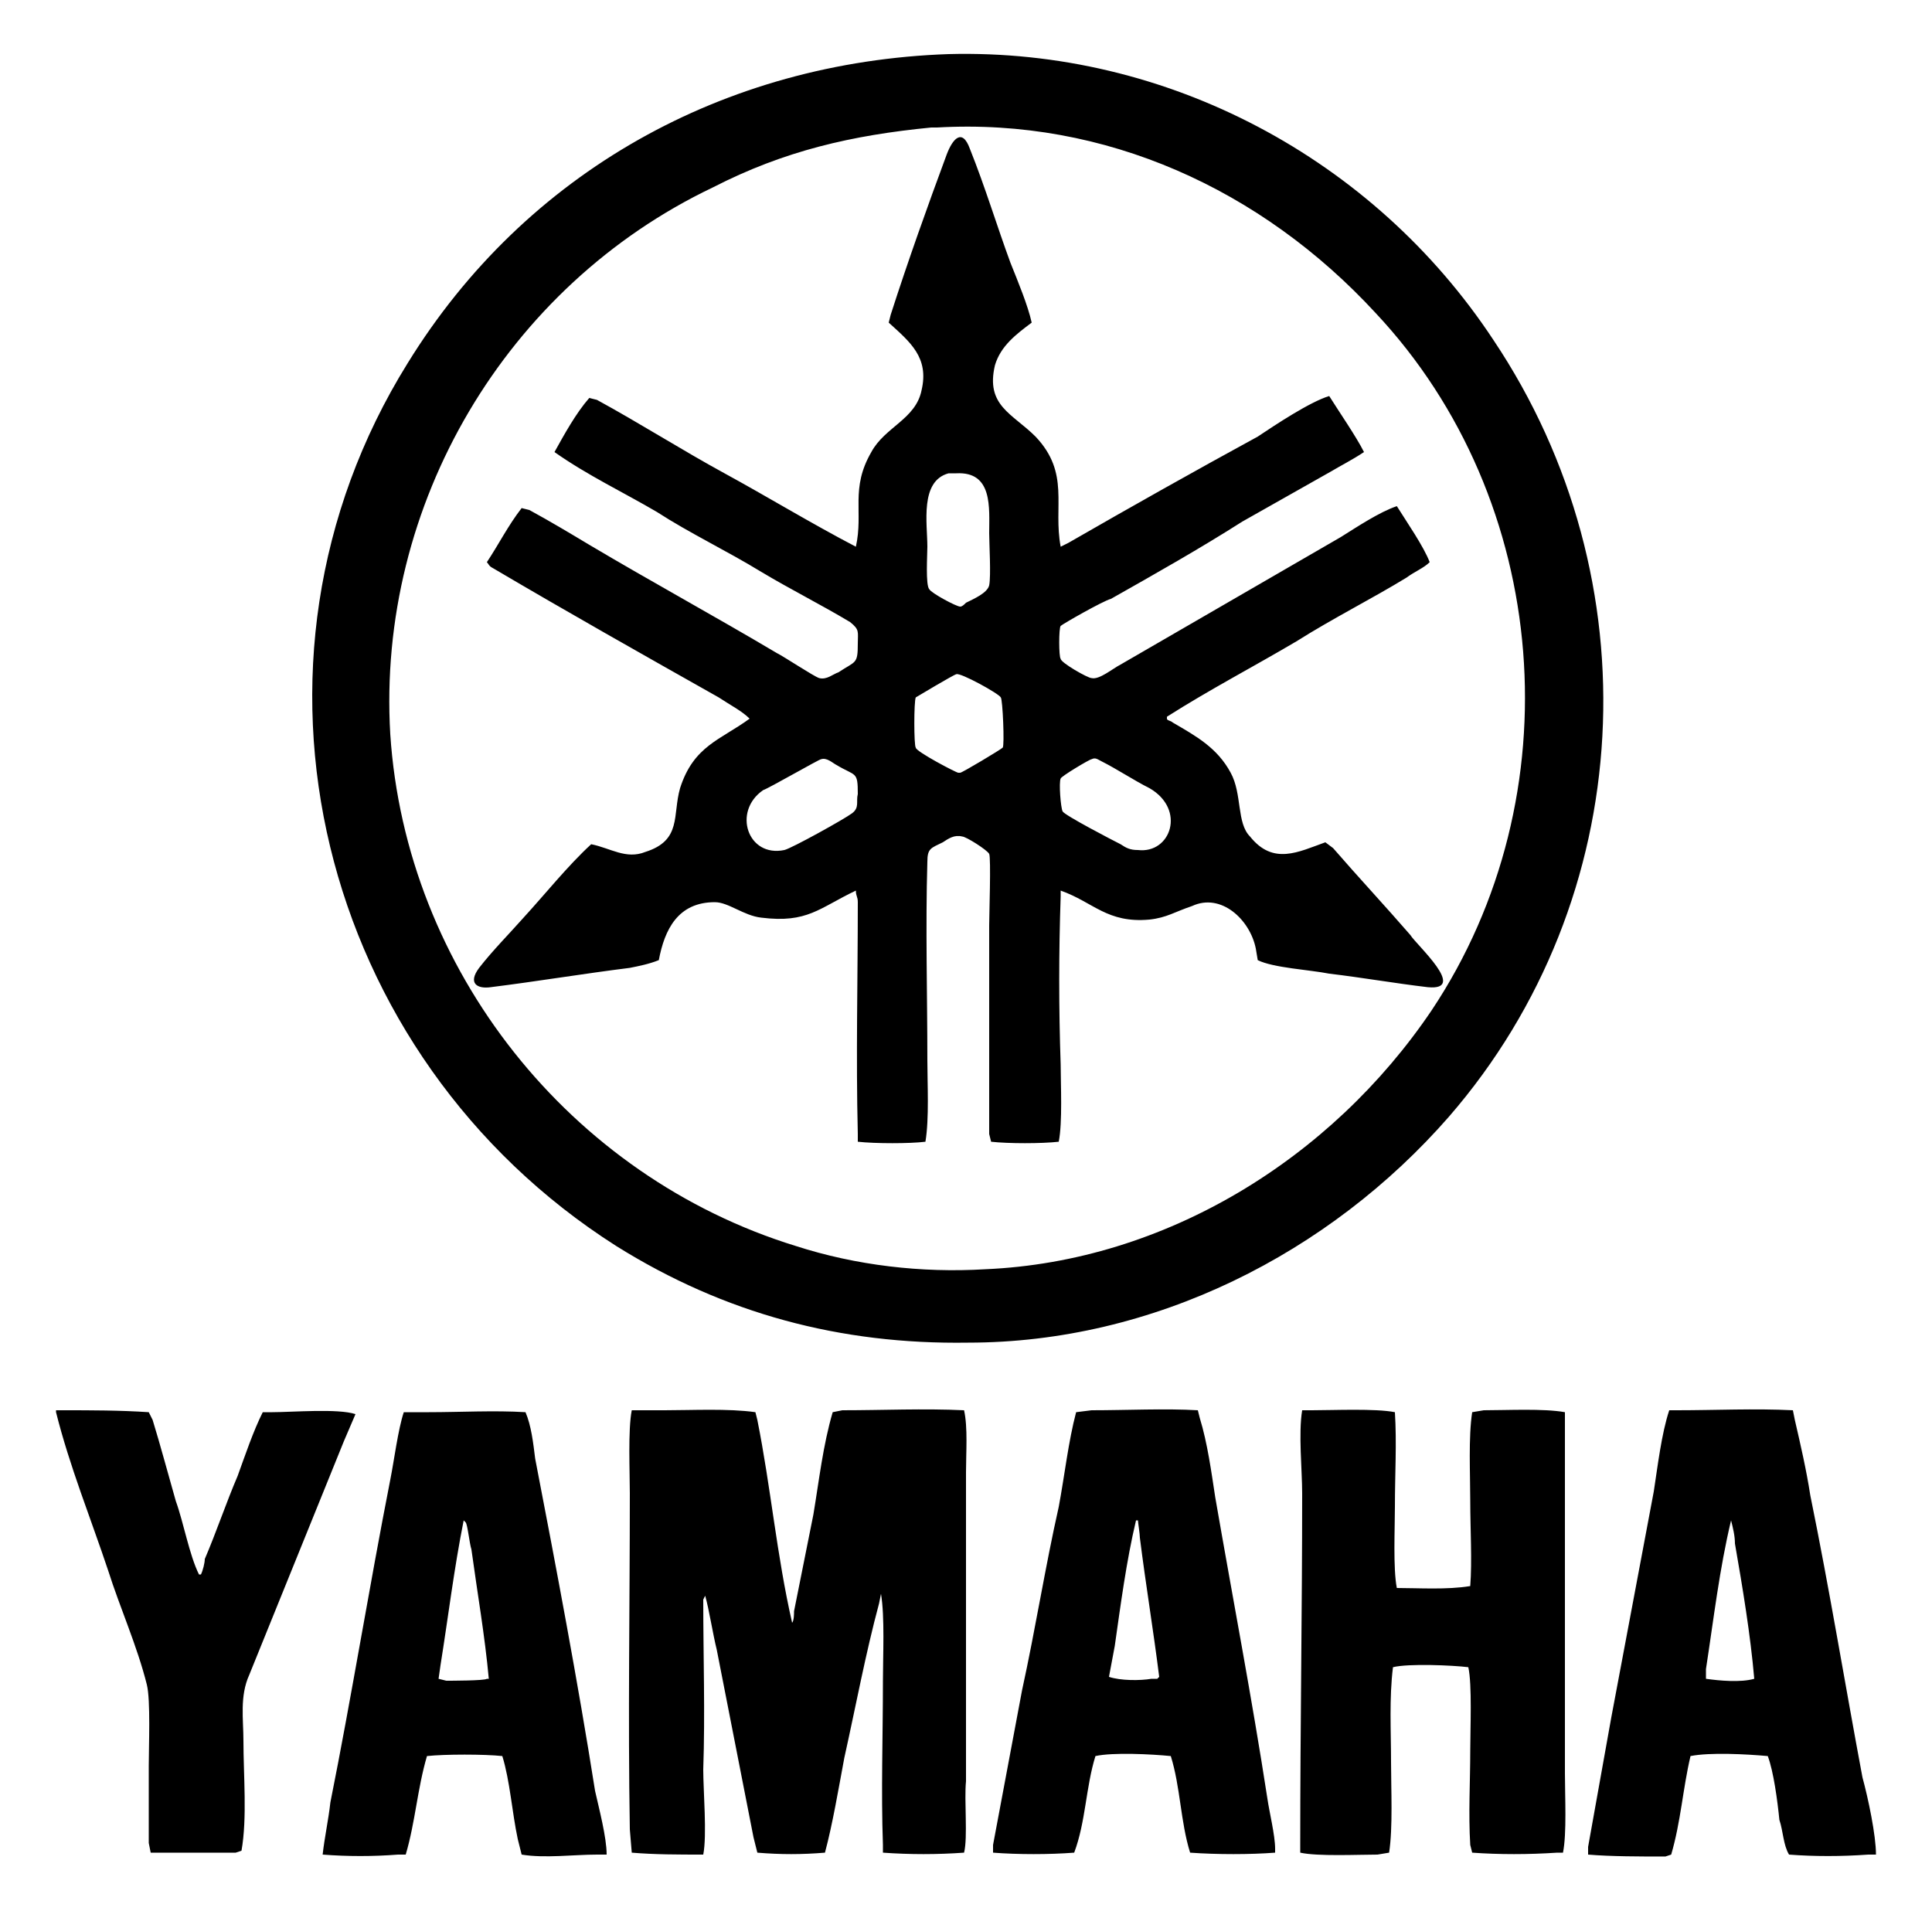
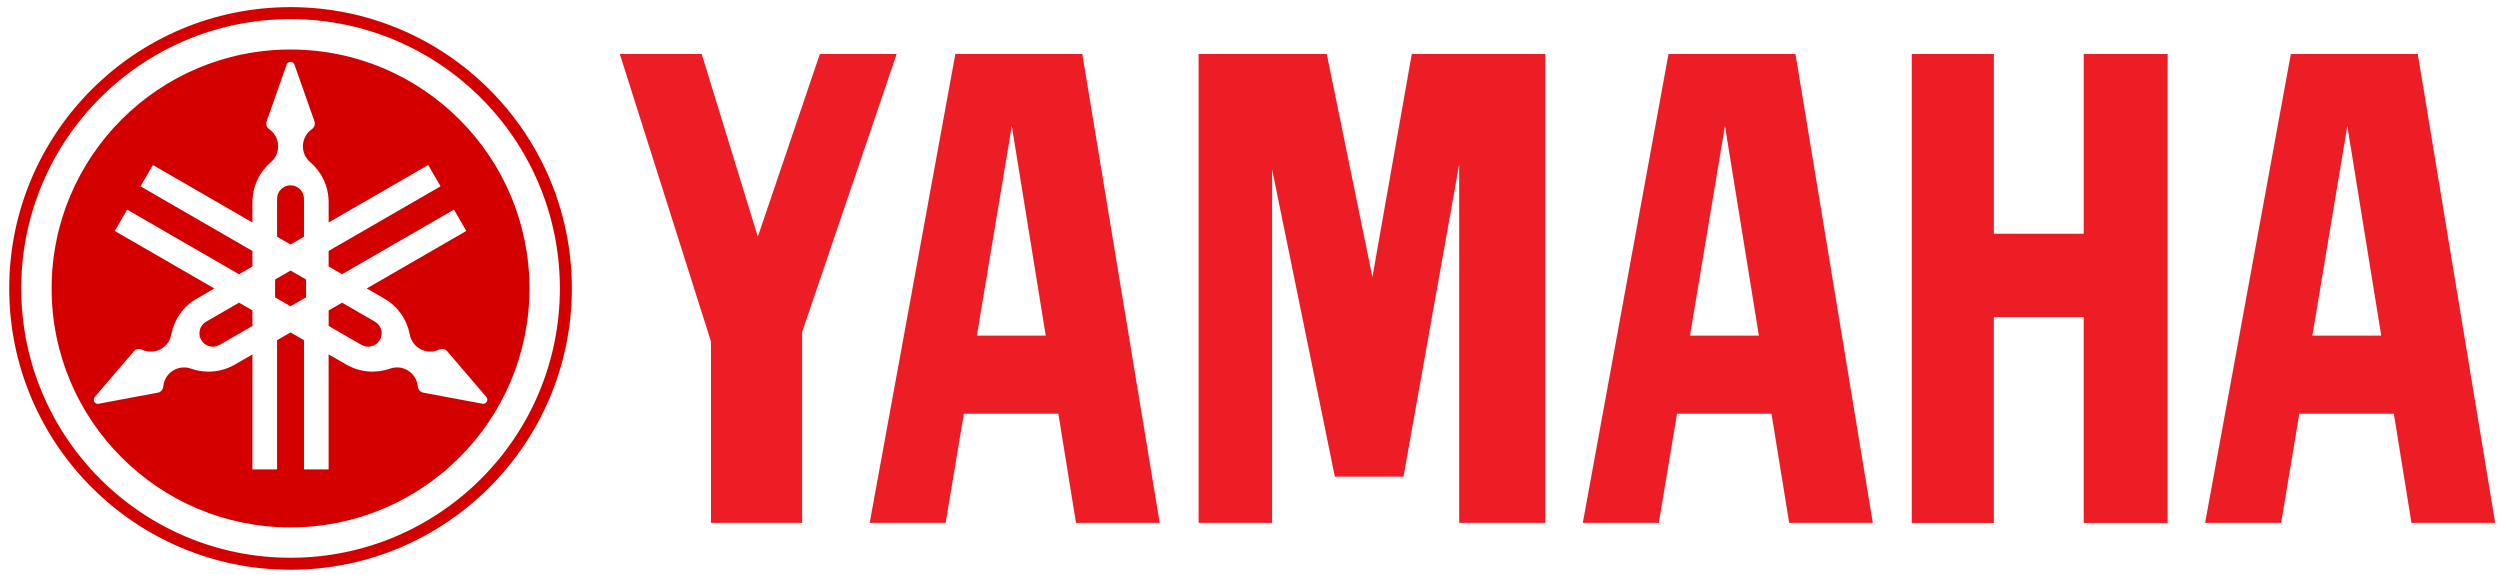
- <svg xmlns="http://www.w3.org/2000/svg" viewBox="0 0 1000 989">
-   <path fill="currentColor" fill-rule="evenodd" d="M491 28c-116 4-219 61-280 160-97 156-46 359 108 457 56 35 116 51 182 50 96 0 187-46 249-117 98-113 106-278 23-402-62-94-169-151-282-148zM482 66c-41 4-76 12-113 31-107 51-174 164-167 283 8 122 93 229 210 265 31 10 65 14 98 12 93-4 179-57 231-134 74-111 62-264-29-361-59-64-140-101-227-96h-3zM460 167c11 10 21 18 17 35-3 15-19 19-26 32-11 19-4 31-8 49-23-12-46-26-68-38-22-12-44-26-66-38l-4-1c-7 8-13 19-18 28 17 12 36 21 53 31 17 11 36 20 54 31 15 9 31 17 46 26 5 4 4 5 4 11 0 11-1 9-10 15-3 1-6 4-10 3-3-1-18-11-22-13-32-19-65-37-97-56-10-6-20-12-31-18l-4-1c-7 9-12 19-18 28 1 1 1 2 3 3 39 23 78 45 117 67 6 4 12 7 16 11-15 11-29 14-36 36-4 14 1 27-18 33-10 4-18-2-28-4-12 11-24 26-35 38-8 9-16 17-23 26-6 8-1 11 6 10 24-3 48-7 72-10 5-1 10-2 15-4 3-16 10-30 29-30 7 0 15 7 24 8 24 3 30-5 49-14 0 3 1 3 1 6 0 40-1 80 0 120v4c9 1 27 1 35 0 2-12 1-30 1-42 0-34-1-69 0-103 0-7 2-7 8-10 3-2 6-4 10-3 2 0 13 7 14 9 1 2 0 32 0 37 0 36 0 72 0 108l1 4c9 1 26 1 35 0 2-10 1-30 1-40-1-29-1-58 0-87v-3c17 6 24 17 46 15 9-1 13-4 22-7 15-7 30 7 33 22l1 6c8 4 27 5 37 7 17 2 34 5 51 7 21 2-6-22-9-27-13-15-27-30-40-45l-4-3c-14 5-27 12-39-3-7-7-4-22-10-33-7-13-18-19-30-26-1-1-3-1-3-2v-1c22-14 45-26 67-39 19-12 39-22 57-33 4-3 9-5 12-8-3-8-12-21-17-29-9 3-21 11-29 16l-114 66c-4 2-11 8-15 7-2 0-16-8-16-10-1-1-1-16 0-17 1-1 22-13 26-14 23-13 46-26 68-40l46-26c5-3 11-6 17-10-4-8-13-21-18-29-10 3-28 15-37 21-33 18-65 36-98 55l-4 2c-4-21 5-38-13-57-12-12-26-16-21-37 3-10 11-16 19-22-2-9-7-21-11-31-7-19-13-39-21-59-4-11-9-5-12 3-10 27-20 55-29 83l-1 4zM491 245c-15 4-11 26-11 38 0 4-1 20 1 22 1 2 14 9 16 9 1 0 2-1 3-2 4-2 11-5 12-9 1-5 0-22 0-27 0-13 2-32-17-31h-4zM495 349c-1 0-21 12-21 12-1 2-1 25 0 26 0 2 21 13 22 13h1c1 0 21-12 22-13 1-1 0-25-1-26-1-2-21-13-23-12zM425 393c-1 0-27 15-30 16-16 11-8 35 11 31 4-1 31-16 35-19 4-3 2-6 3-10 0-12-1-9-11-15-2-1-5-4-8-3zM565 393c-1 0-16 9-16 10-1 2 0 15 1 17 1 2 26 15 30 17 3 2 5 3 9 3 17 2 25-21 6-32-8-4-17-10-25-14-2-1-3-2-5-1zM29 731c7 28 18 55 27 82 6 19 15 39 20 59 2 8 1 32 1 42v40l1 5c14 0 29 0 44 0l3-1c3-17 1-39 1-57 0-11-2-23 3-34l49-121 6-14c-9-3-33-1-43-1h-5c-5 10-9 22-13 33-6 14-11 29-17 43 0 2-1 6-2 8h-1c-5-10-8-27-12-38-4-14-8-29-12-42l-2-4c-15-1-30-1-44-1-1 0-3 0-4 0v1zM209 731c-3 9-5 25-7 35-11 56-20 112-31 167-1 9-3 18-4 27 13 1 26 1 39 0h4c5-17 6-34 11-51 9-1 30-1 39 0 4 13 5 29 8 43l2 8c12 2 27 0 39 0h5c0-9-4-24-6-33-9-57-20-115-31-172-1-8-2-17-5-24-16-1-34 0-50 0h-13zM327 730c-2 10-1 32-1 43 0 58-1 116 0 174l1 12c12 1 24 1 37 1 2-10 0-33 0-44 1-29 0-59 0-88l1-2c2 7 4 20 6 28l19 97 2 8c12 1 23 1 35 0 4-15 7-33 10-49 6-27 11-54 18-80l1-5c2 12 1 32 1 45 0 29-1 57 0 85v4c14 1 28 1 42 0 2-8 0-27 1-37 0-54 0-107 0-160 0-10 1-23-1-32-21-1-42 0-63 0l-5 1c-5 17-7 35-10 53l-10 50c0 1 0 5-1 6-8-35-11-70-18-105l-1-4c-14-2-33-1-47-1h-17zM557 731c-4 15-6 33-9 49-7 31-12 63-19 95l-15 80v4c13 1 29 1 42 0 6-16 6-34 11-50 9-2 29-1 39 0 5 16 5 34 10 50 14 1 31 1 44 0v-2c0-7-3-19-4-26-8-52-18-104-27-156-2-13-4-28-8-41l-1-4c-17-1-37 0-55 0l-8 1zM674 730c-2 12 0 31 0 43 0 61-1 121-1 181v5c9 2 30 1 40 1l6-1c2-13 1-33 1-47 0-16-1-33 1-49 8-2 31-1 39 0 2 9 1 32 1 43 0 16-1 33 0 49l1 4c14 1 29 1 44 0h3c2-10 1-29 1-41 0-59 0-118 0-177v-10c-11-2-30-1-42-1l-6 1c-2 13-1 32-1 46 0 14 1 31 0 44-12 2-27 1-38 1-2-10-1-31-1-42 0-17 1-33 0-49-10-2-32-1-43-1h-5zM864 730c-4 12-6 29-8 42l-22 117c-4 22-8 45-12 67v4c12 1 27 1 40 1l3-1c5-17 6-34 10-51 10-2 29-1 40 0 3 8 5 23 6 33 2 6 2 13 5 18 13 1 27 1 41 0h4c0-10-4-29-7-40-9-48-17-97-27-146-2-13-5-26-8-39l-1-5c-20-1-40 0-60 0h-4zM240 787c-5 25-8 50-12 75l-1 7 4 1c2 0 20 0 21-1h1c-2-22-6-45-9-67-1-3-2-13-3-14l-1-1zM588 787c-5 21-8 44-11 65l-3 16c6 2 16 2 22 1h3l1-1c-3-24-7-48-10-72 0-2-1-8-1-9h-1zM896 787c-6 25-9 51-13 77v5c7 1 18 2 25 0-2-23-6-47-10-70 0-4-1-8-2-12z" />
+ <svg xmlns="http://www.w3.org/2000/svg" width="100" height="23" viewBox="0 0 26.458 6.085" version="1.1" id="svg5">
+   <defs id="defs2" />
+   <g id="layer1">
+     <g id="g131-9" transform="matrix(0.1500316,0,0,0.1500316,7.456749,-8.10206)">
+       <path id="path2-6-2" d="m -29.209,54.504 c -10.955,0 -19.841,8.886 -19.841,19.842 0,10.958 8.886,19.845 19.841,19.845 10.962,0 19.845,-8.887 19.845,-19.845 2.65e-4,-10.957 -8.883,-19.842 -19.845,-19.842 z m 0,0.846 c 10.497,0 19.001,8.506 19.001,18.996 2.64e-4,10.492 -8.504,18.999 -19.001,18.999 -10.49,0 -18.995,-8.507 -18.995,-18.999 0,-10.49 8.505,-18.996 18.995,-18.996 z m 0,2.144 c -9.306,0 -16.851,7.548 -16.851,16.856 0,9.31 7.545,16.854 16.851,16.854 9.311,0 16.856,-7.544 16.856,-16.854 2.64e-4,-9.308 -7.545,-16.856 -16.856,-16.856 z m 0,0.872 c 0.132,0 0.242,0.083 0.281,0.198 l 1.41,3.999 c 0.017,0.052 0.022,0.102 0.022,0.155 0,0.162 -0.078,0.306 -0.203,0.392 -0.384,0.265 -0.635,0.707 -0.635,1.209 0,0.447 0.195,0.847 0.513,1.116 0.796,0.683 1.302,1.698 1.302,2.833 v 1.426 l 7.024,-4.055 0.869,1.505 -7.894,4.558 v 1.095 l 0.95,0.547 7.892,-4.557 0.87,1.506 -7.024,4.055 1.235,0.713 c 0.984,0.566 1.61,1.51 1.802,2.542 0.078,0.407 0.324,0.78 0.708,1.004 0.436,0.25 0.946,0.255 1.367,0.054 0.138,-0.066 0.301,-0.066 0.443,0.015 0.047,0.028 0.086,0.061 0.122,0.101 l 2.756,3.222 c 0.083,0.09 0.1,0.228 0.037,0.341 -0.065,0.111 -0.193,0.165 -0.315,0.138 l -4.167,-0.779 c -0.05,-0.009 -0.1,-0.027 -0.147,-0.053 -0.142,-0.081 -0.224,-0.227 -0.237,-0.376 -0.039,-0.465 -0.295,-0.906 -0.73,-1.153 -0.387,-0.226 -0.832,-0.251 -1.221,-0.116 v 0.003 c -0.993,0.346 -2.124,0.276 -3.106,-0.292 l -1.236,-0.711 v 8.111 h -1.737 V 77.998 l -0.951,-0.548 -0.948,0.55 v 9.113 h -1.738 v -8.11 l -1.235,0.711 c -0.981,0.568 -2.112,0.638 -3.104,0.292 v -0.003 c -0.388,-0.136 -0.834,-0.111 -1.221,0.115 -0.437,0.248 -0.693,0.689 -0.73,1.153 -0.012,0.149 -0.096,0.294 -0.237,0.376 -0.045,0.026 -0.097,0.044 -0.145,0.053 l -4.169,0.779 c -0.121,0.027 -0.25,-0.027 -0.312,-0.138 -0.065,-0.113 -0.048,-0.251 0.034,-0.341 l 2.757,-3.221 c 0.034,-0.04 0.075,-0.073 0.12,-0.101 0.141,-0.081 0.307,-0.081 0.445,-0.015 0.42,0.201 0.931,0.195 1.364,-0.054 0.387,-0.223 0.635,-0.597 0.708,-1.004 0.194,-1.032 0.82,-1.977 1.805,-2.542 l 1.234,-0.713 -7.022,-4.055 0.871,-1.506 7.89,4.557 0.947,-0.547 v -1.095 l -7.892,-4.558 0.872,-1.505 7.02,4.055 v -1.426 c 0,-1.135 0.507,-2.149 1.305,-2.833 0.312,-0.269 0.511,-0.669 0.511,-1.116 0,-0.502 -0.251,-0.944 -0.636,-1.209 -0.123,-0.086 -0.207,-0.23 -0.207,-0.392 0,-0.053 0.01,-0.103 0.026,-0.155 l 1.412,-3.999 c 0.037,-0.116 0.145,-0.198 0.274,-0.198 z m 0.004,8.707 c -0.524,0 -0.951,0.424 -0.951,0.948 v 2.677 l 0.951,0.549 0.947,-0.549 v -2.677 c 0,-0.523 -0.423,-0.948 -0.947,-0.948 z m 5.29e-4,6.014 -1.093,0.63 v 1.259 l 1.093,0.631 1.091,-0.631 v -1.259 z m -3.636,2.264 -2.319,1.34 c -0.456,0.261 -0.609,0.841 -0.349,1.293 0.265,0.452 0.846,0.61 1.297,0.348 l 2.318,-1.338 v -1.095 z m 7.27,5.29e-4 -0.948,0.549 v 1.093 l 2.317,1.338 c 0.452,0.262 1.033,0.105 1.297,-0.347 0.261,-0.452 0.105,-1.033 -0.349,-1.293 z" style="fill:#d40000;stroke-width:0.265" />
+       <path id="polyline14-9-9" d="M -5.981,57.811 0.45,78.093 V 90.886 H 6.879 V 77.431 L 13.548,57.811 H 8.131 L 3.755,70.697 -0.204,57.811 Z m 23.669,0 -6.043,33.074 h 5.359 l 1.284,-7.698 h 6.667 l 1.245,7.698 h 5.903 L 26.645,57.811 Z m 17.16,0 v 33.071 h 5.183 V 65.954 l 4.428,21.672 h 4.841 l 3.927,-22.023 v 25.281 h 6.077 V 57.811 H 49.885 L 47.108,73.544 43.888,57.811 Z m 33.146,0 -6.045,33.074 h 5.361 l 1.284,-7.698 h 6.665 l 1.247,7.698 h 5.9 l -5.455,-33.074 z m 17.16,0 V 90.887 h 5.79 V 76.362 h 6.338 V 90.887 h 5.922 V 57.811 H 97.283 V 70.488 H 90.945 V 57.811 Z m 26.74,0 -6.048,33.074 h 5.363 l 1.283,-7.698 h 6.667 l 1.244,7.698 h 5.904 l -5.459,-33.074 z m -90.223,5.073 2.393,14.789 H 19.207 Z m 50.305,0 2.393,14.789 h -4.859 z m 43.901,0 2.392,14.789 h -4.856 z" style="fill:#ed1d26;fill-opacity:1;stroke-width:0.265" />
+     </g>
+   </g>
</svg>
